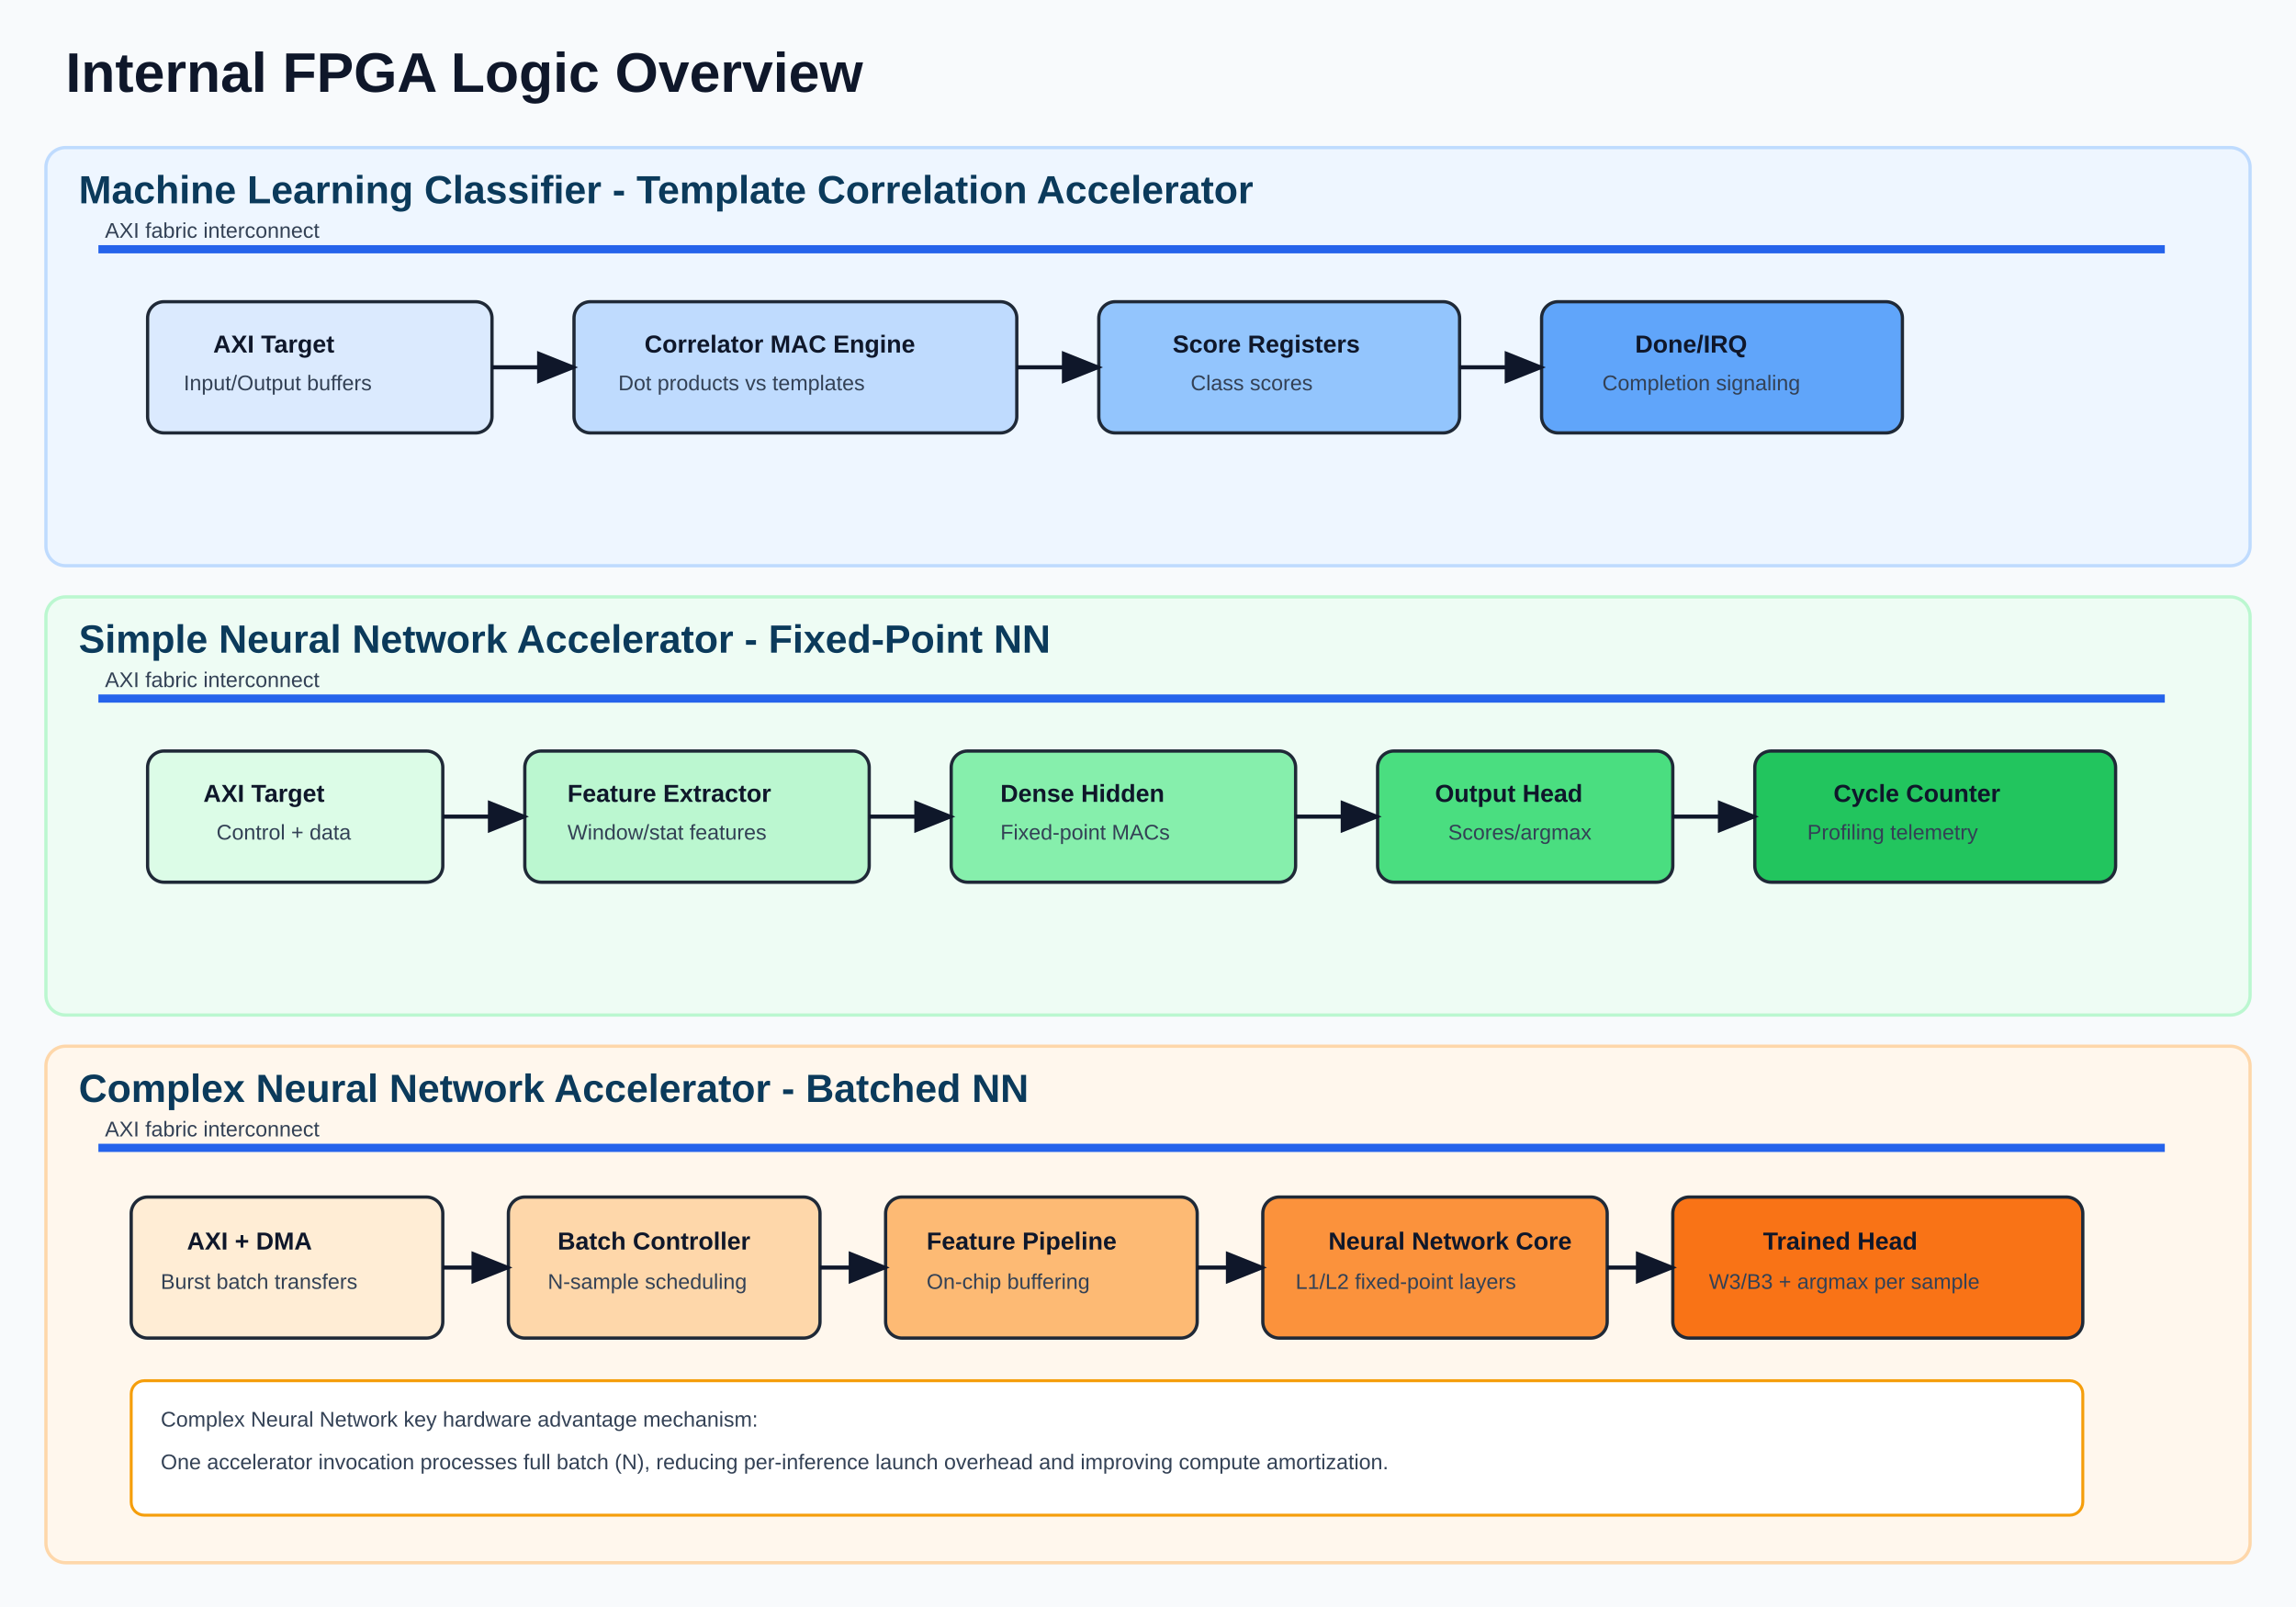
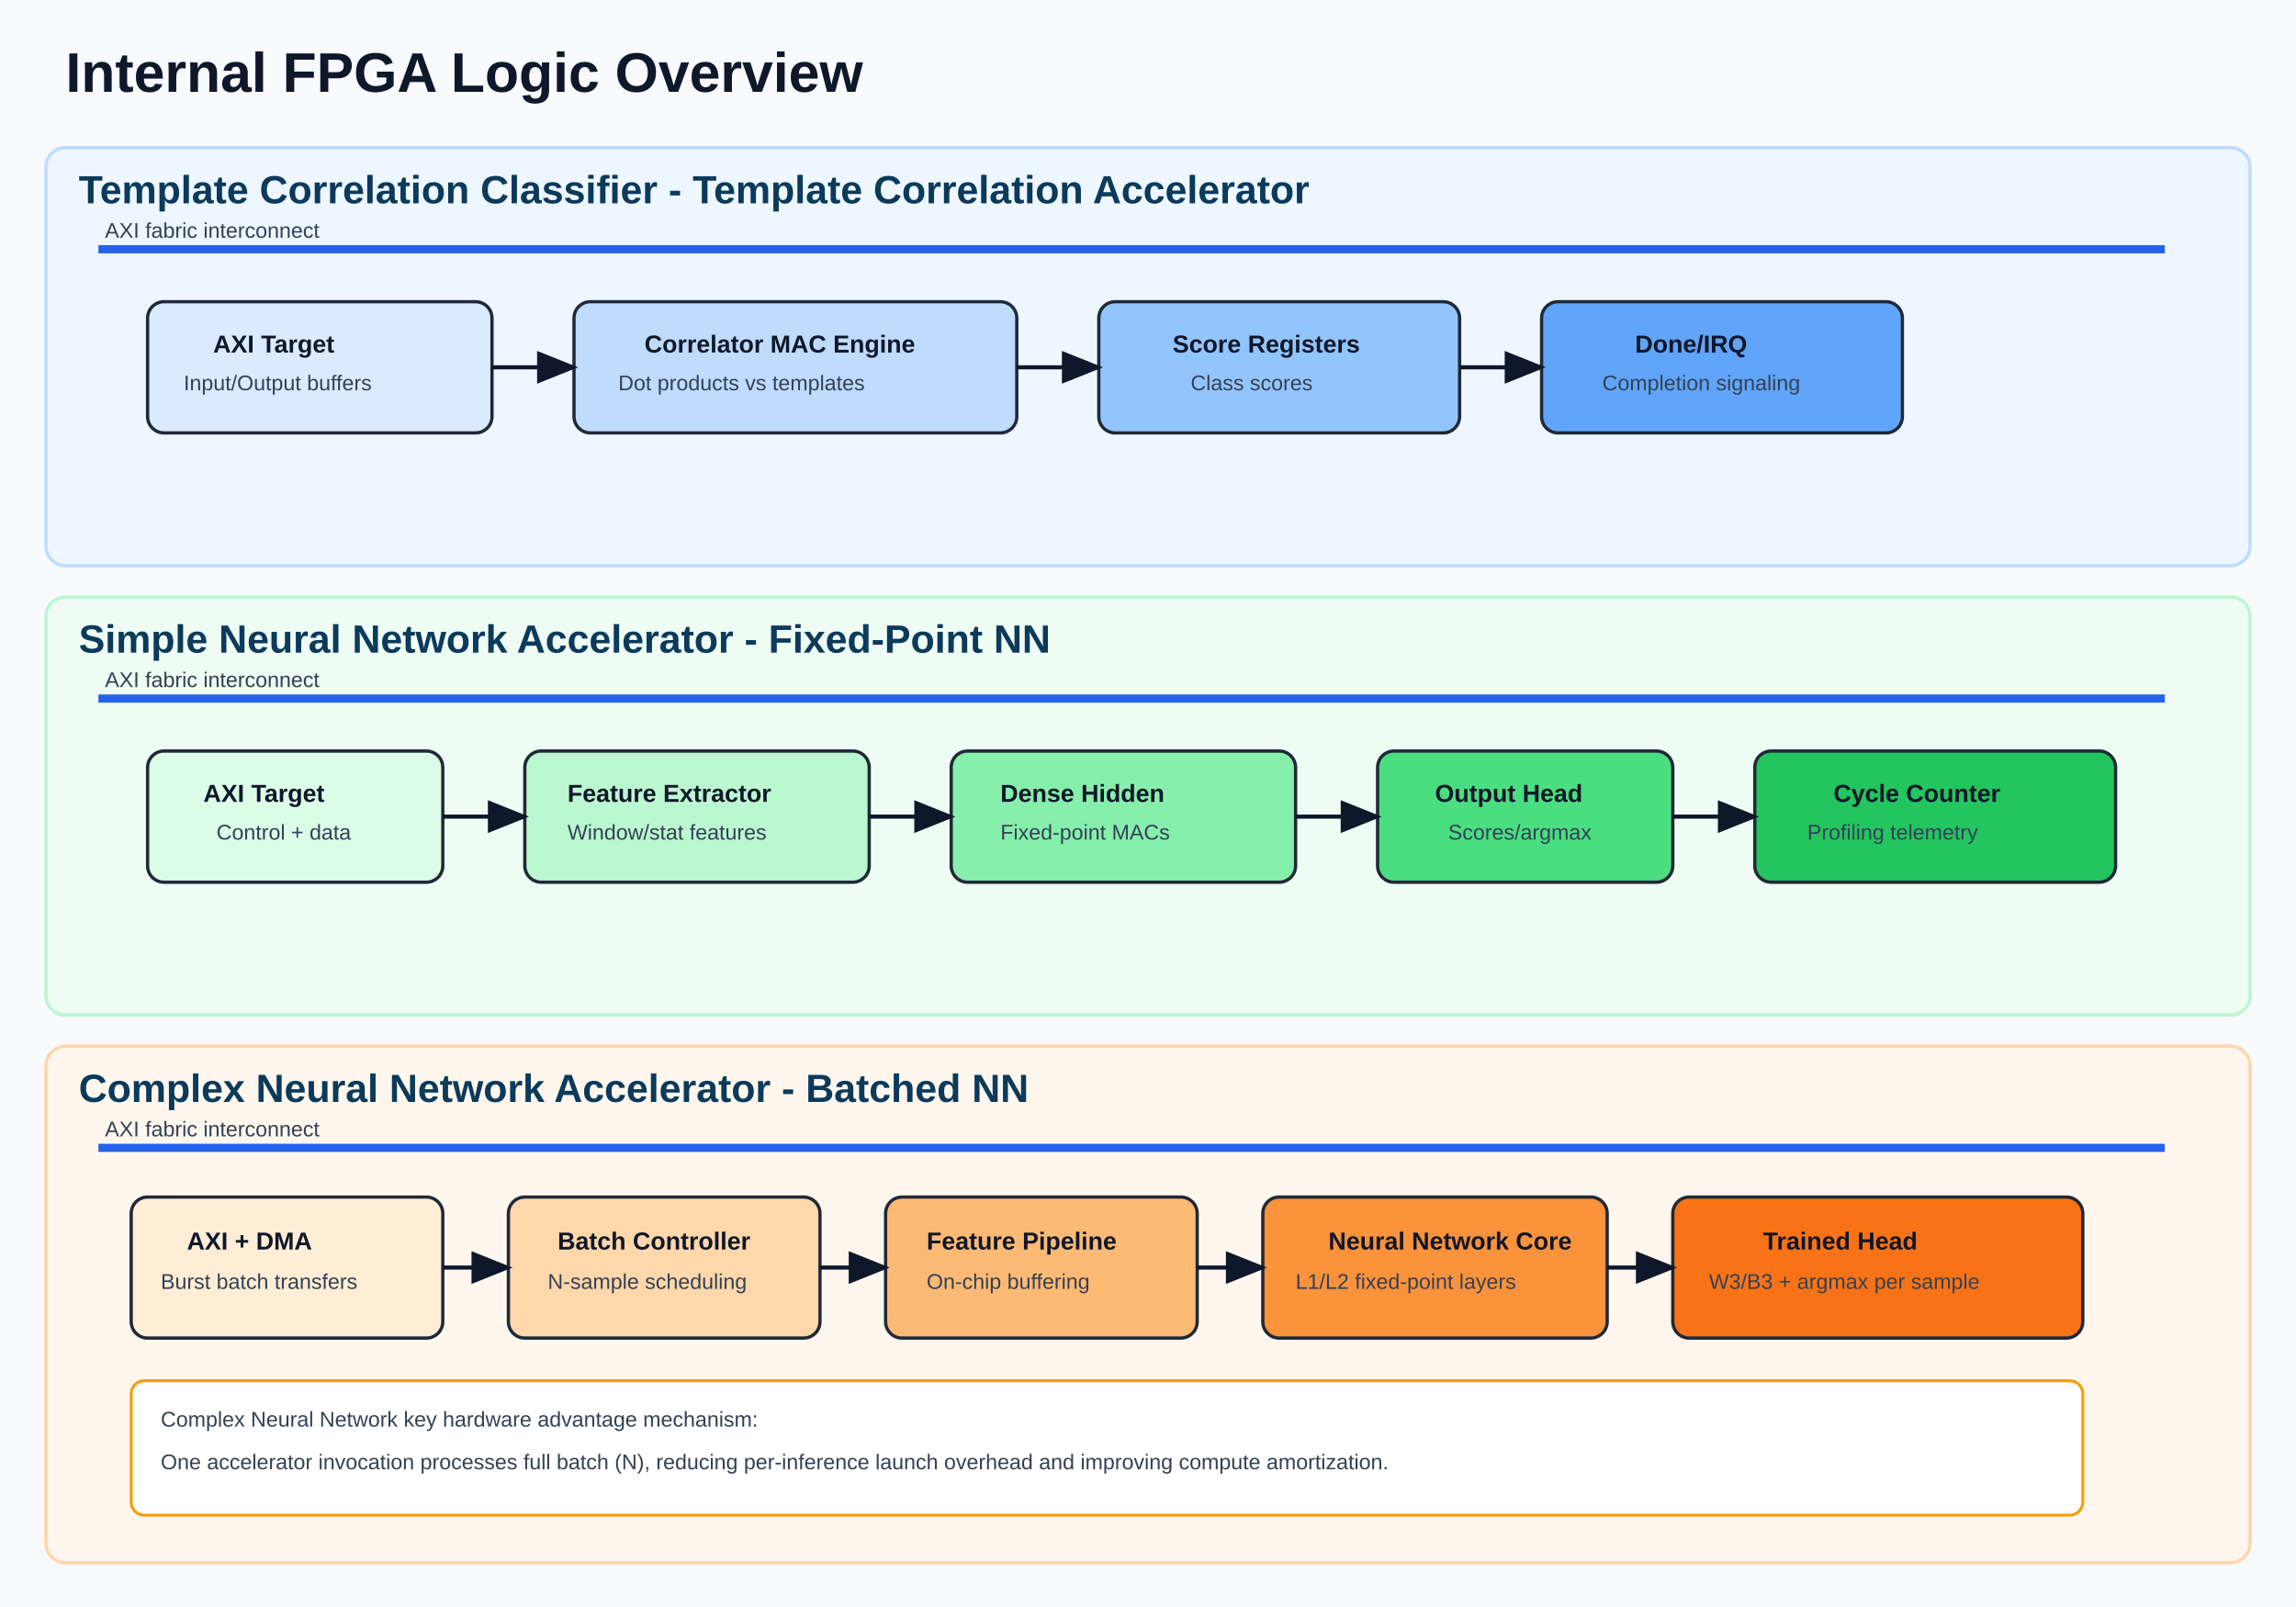
<svg xmlns="http://www.w3.org/2000/svg" width="1400" height="980" viewBox="0 0 1400 980">
  <defs>
    <style>
      .title { font: 700 34px 'Segoe UI', Arial, sans-serif; fill: #0f172a; }
      .track { font: 700 24px 'Segoe UI', Arial, sans-serif; fill: #0b3a5b; }
      .label { font: 600 15px 'Segoe UI', Arial, sans-serif; fill: #0f172a; }
      .small { font: 500 13px 'Segoe UI', Arial, sans-serif; fill: #334155; }
      .box { stroke: #1f2937; stroke-width: 2; rx: 10; ry: 10; }
      .arrow { stroke: #0f172a; stroke-width: 2.5; fill: none; marker-end: url(#arrow); }
      .bus { stroke: #2563eb; stroke-width: 5; }
    </style>
    <marker id="arrow" markerWidth="10" markerHeight="8" refX="9" refY="4" orient="auto">
      <path d="M0,0 L10,4 L0,8 z" fill="#0f172a" />
    </marker>
  </defs>
  <rect x="0" y="0" width="1400" height="980" fill="#f8fafc" />
  <text x="40" y="56" class="title">Internal FPGA Logic Overview</text>
  <rect x="28" y="90" width="1344" height="255" fill="#eef6ff" stroke="#bfdbfe" stroke-width="2" rx="12" />
-   <text x="48" y="124" class="track">Machine Learning Classifier - Template Correlation Accelerator</text>
+   <text x="48" y="124" class="track">Template Correlation Classifier - Template Correlation Accelerator</text>
  <line x1="60" y1="152" x2="1320" y2="152" class="bus" />
  <text x="64" y="145" class="small">AXI fabric interconnect</text>
  <rect class="box" x="90" y="184" width="210" height="80" fill="#dbeafe" />
  <text x="130" y="215" class="label">AXI Target</text>
  <text x="112" y="238" class="small">Input/Output buffers</text>
  <rect class="box" x="350" y="184" width="270" height="80" fill="#bfdbfe" />
  <text x="393" y="215" class="label">Correlator MAC Engine</text>
  <text x="377" y="238" class="small">Dot products vs templates</text>
  <rect class="box" x="670" y="184" width="220" height="80" fill="#93c5fd" />
  <text x="715" y="215" class="label">Score Registers</text>
  <text x="726" y="238" class="small">Class scores</text>
  <rect class="box" x="940" y="184" width="220" height="80" fill="#60a5fa" />
  <text x="997" y="215" class="label">Done/IRQ</text>
  <text x="977" y="238" class="small">Completion signaling</text>
  <line class="arrow" x1="300" y1="224" x2="350" y2="224" />
  <line class="arrow" x1="620" y1="224" x2="670" y2="224" />
  <line class="arrow" x1="890" y1="224" x2="940" y2="224" />
  <rect x="28" y="364" width="1344" height="255" fill="#eefcf4" stroke="#bbf7d0" stroke-width="2" rx="12" />
  <text x="48" y="398" class="track">Simple Neural Network Accelerator - Fixed-Point NN</text>
  <line x1="60" y1="426" x2="1320" y2="426" class="bus" />
  <text x="64" y="419" class="small">AXI fabric interconnect</text>
  <rect class="box" x="90" y="458" width="180" height="80" fill="#dcfce7" />
  <text x="124" y="489" class="label">AXI Target</text>
  <text x="132" y="512" class="small">Control + data</text>
  <rect class="box" x="320" y="458" width="210" height="80" fill="#bbf7d0" />
  <text x="346" y="489" class="label">Feature Extractor</text>
  <text x="346" y="512" class="small">Window/stat features</text>
  <rect class="box" x="580" y="458" width="210" height="80" fill="#86efac" />
  <text x="610" y="489" class="label">Dense Hidden</text>
  <text x="610" y="512" class="small">Fixed-point MACs</text>
  <rect class="box" x="840" y="458" width="180" height="80" fill="#4ade80" />
  <text x="875" y="489" class="label">Output Head</text>
  <text x="883" y="512" class="small">Scores/argmax</text>
  <rect class="box" x="1070" y="458" width="220" height="80" fill="#22c55e" />
  <text x="1118" y="489" class="label">Cycle Counter</text>
  <text x="1102" y="512" class="small">Profiling telemetry</text>
  <line class="arrow" x1="270" y1="498" x2="320" y2="498" />
  <line class="arrow" x1="530" y1="498" x2="580" y2="498" />
  <line class="arrow" x1="790" y1="498" x2="840" y2="498" />
  <line class="arrow" x1="1020" y1="498" x2="1070" y2="498" />
  <rect x="28" y="638" width="1344" height="315" fill="#fff7ed" stroke="#fed7aa" stroke-width="2" rx="12" />
  <text x="48" y="672" class="track">Complex Neural Network Accelerator - Batched NN</text>
  <line x1="60" y1="700" x2="1320" y2="700" class="bus" />
  <text x="64" y="693" class="small">AXI fabric interconnect</text>
  <rect class="box" x="80" y="730" width="190" height="86" fill="#ffedd5" />
  <text x="114" y="762" class="label">AXI + DMA</text>
  <text x="98" y="786" class="small">Burst batch transfers</text>
  <rect class="box" x="310" y="730" width="190" height="86" fill="#fed7aa" />
  <text x="340" y="762" class="label">Batch Controller</text>
  <text x="334" y="786" class="small">N-sample scheduling</text>
  <rect class="box" x="540" y="730" width="190" height="86" fill="#fdba74" />
  <text x="565" y="762" class="label">Feature Pipeline</text>
  <text x="565" y="786" class="small">On-chip buffering</text>
  <rect class="box" x="770" y="730" width="210" height="86" fill="#fb923c" />
  <text x="810" y="762" class="label">Neural Network Core</text>
  <text x="790" y="786" class="small">L1/L2 fixed-point layers</text>
  <rect class="box" x="1020" y="730" width="250" height="86" fill="#f97316" />
  <text x="1075" y="762" class="label">Trained Head</text>
  <text x="1042" y="786" class="small">W3/B3 + argmax per sample</text>
  <line class="arrow" x1="270" y1="773" x2="310" y2="773" />
  <line class="arrow" x1="500" y1="773" x2="540" y2="773" />
  <line class="arrow" x1="730" y1="773" x2="770" y2="773" />
  <line class="arrow" x1="980" y1="773" x2="1020" y2="773" />
  <rect x="80" y="842" width="1190" height="82" fill="#fff" stroke="#f59e0b" stroke-width="1.8" rx="8" />
  <text x="98" y="870" class="small">Complex Neural Network key hardware advantage mechanism:</text>
  <text x="98" y="896" class="small">One accelerator invocation processes full batch (N), reducing per-inference launch overhead and improving compute amortization.</text>
</svg>
